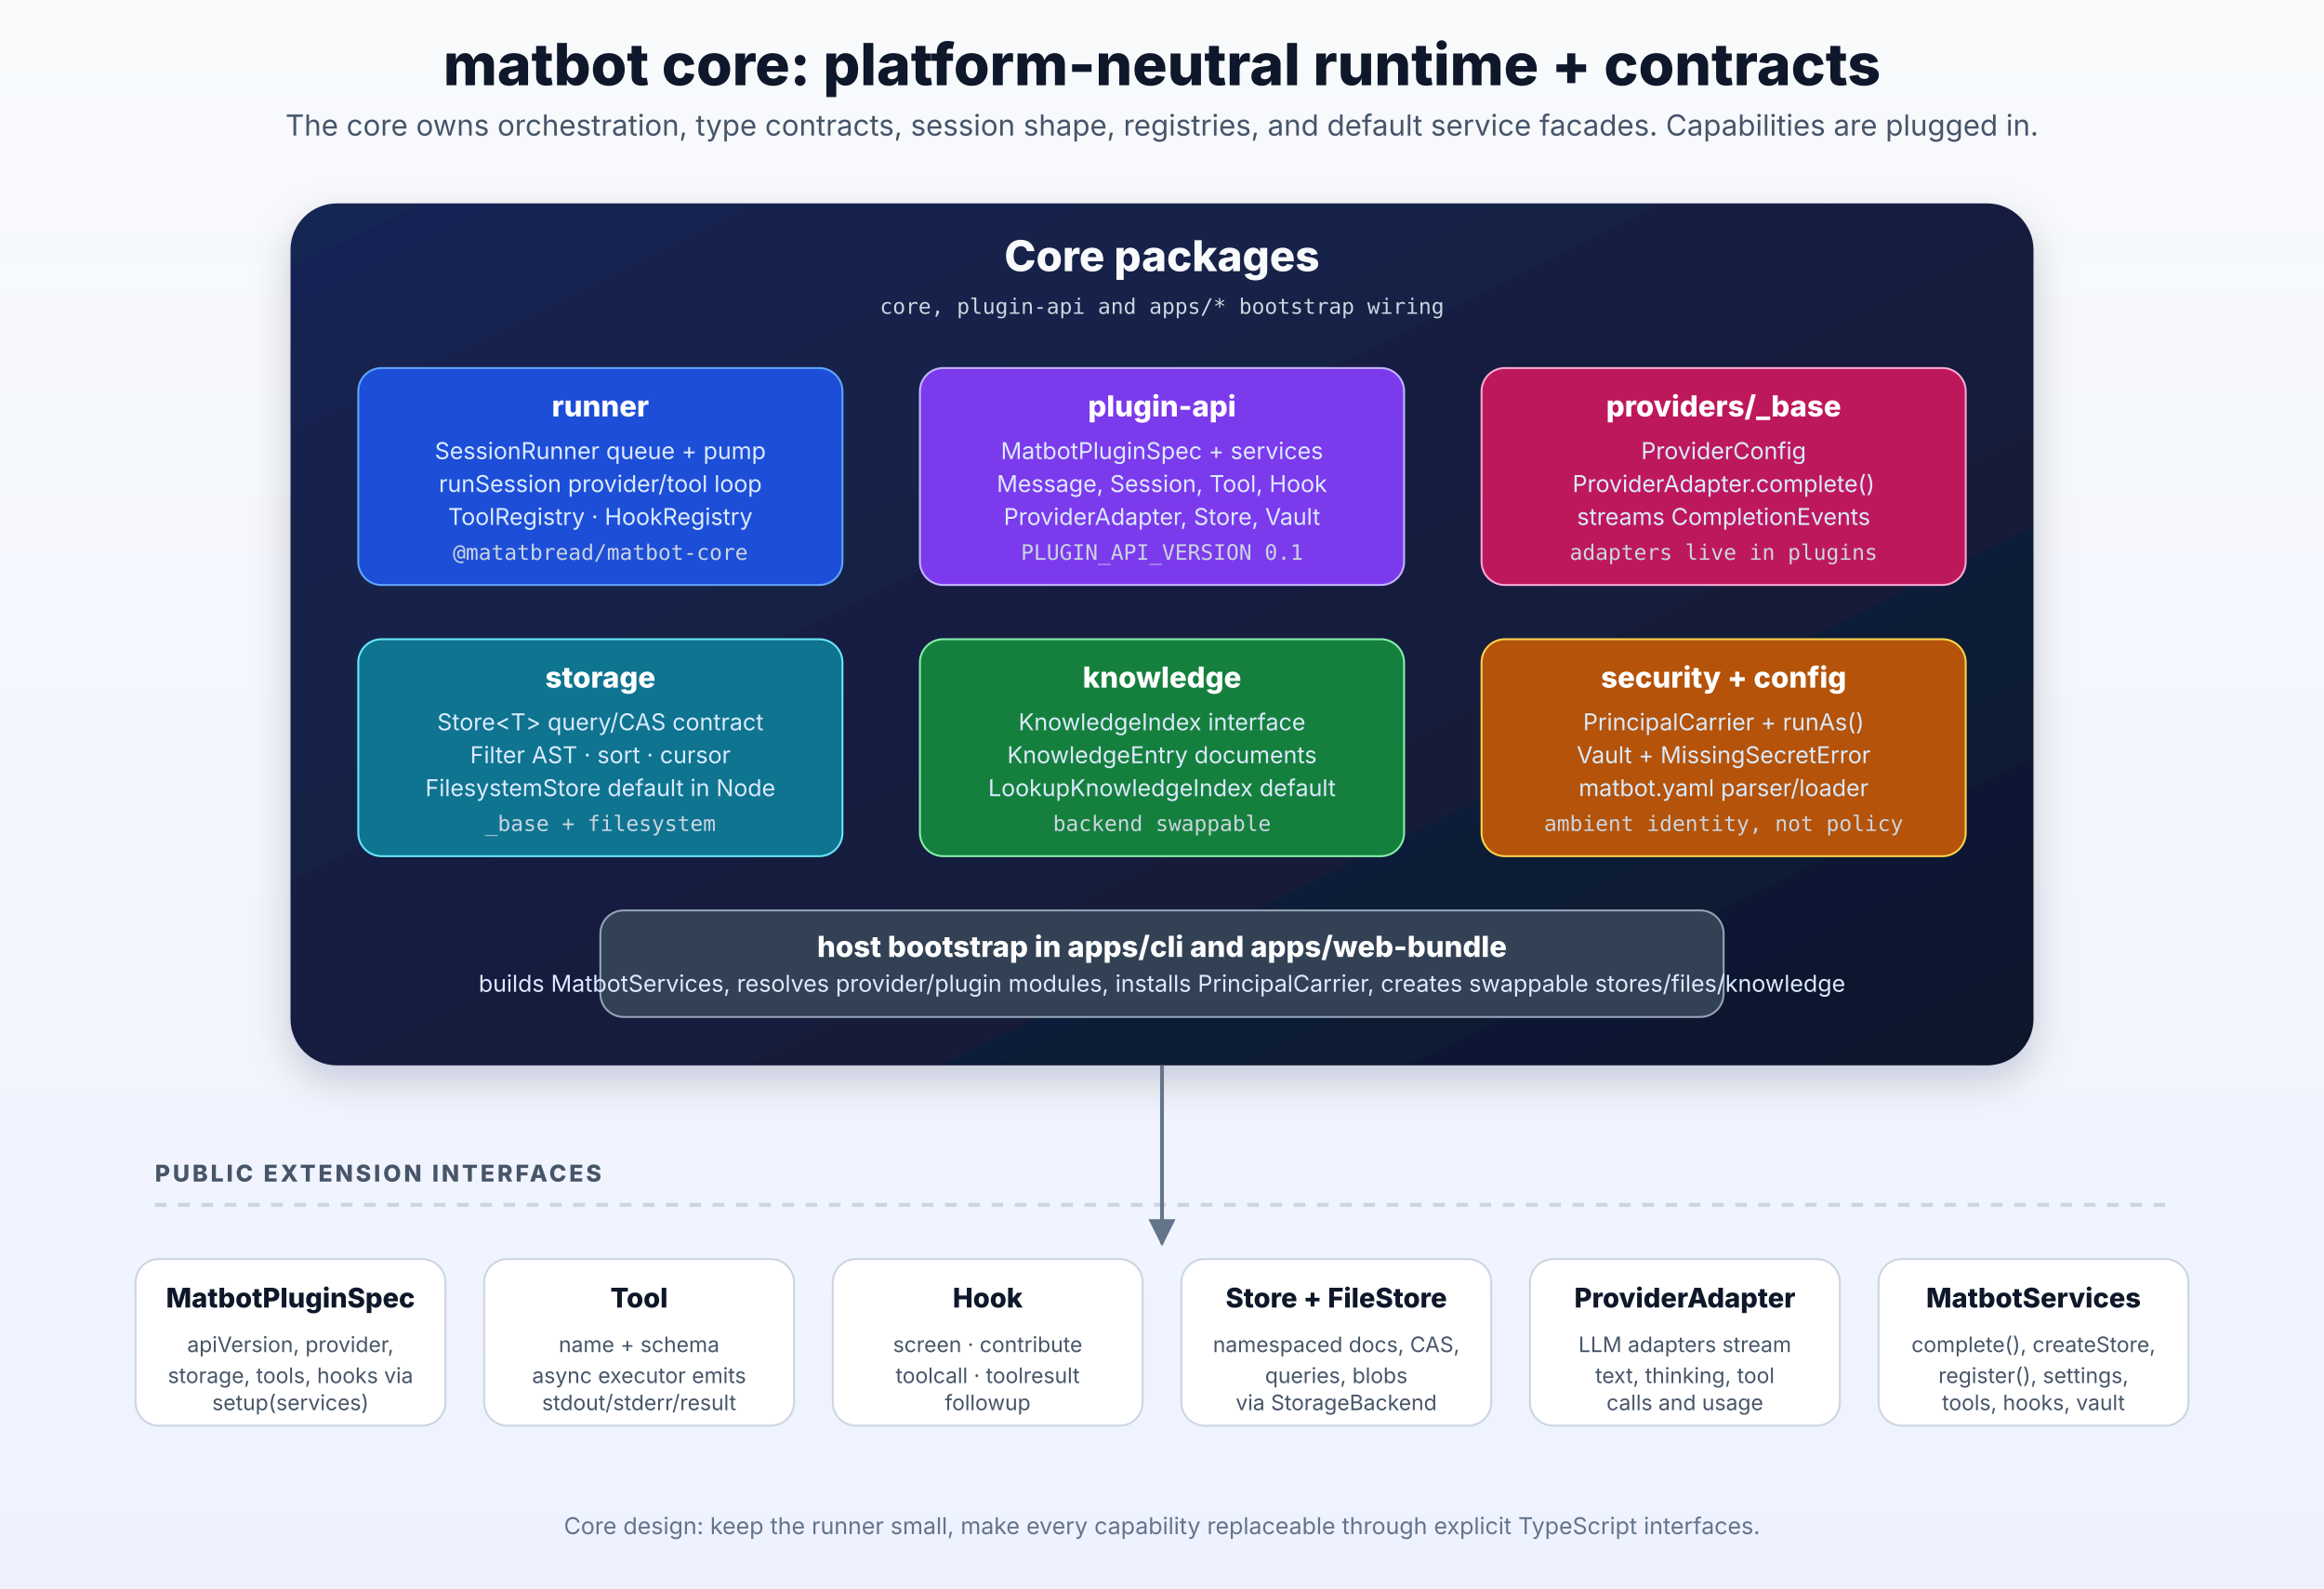
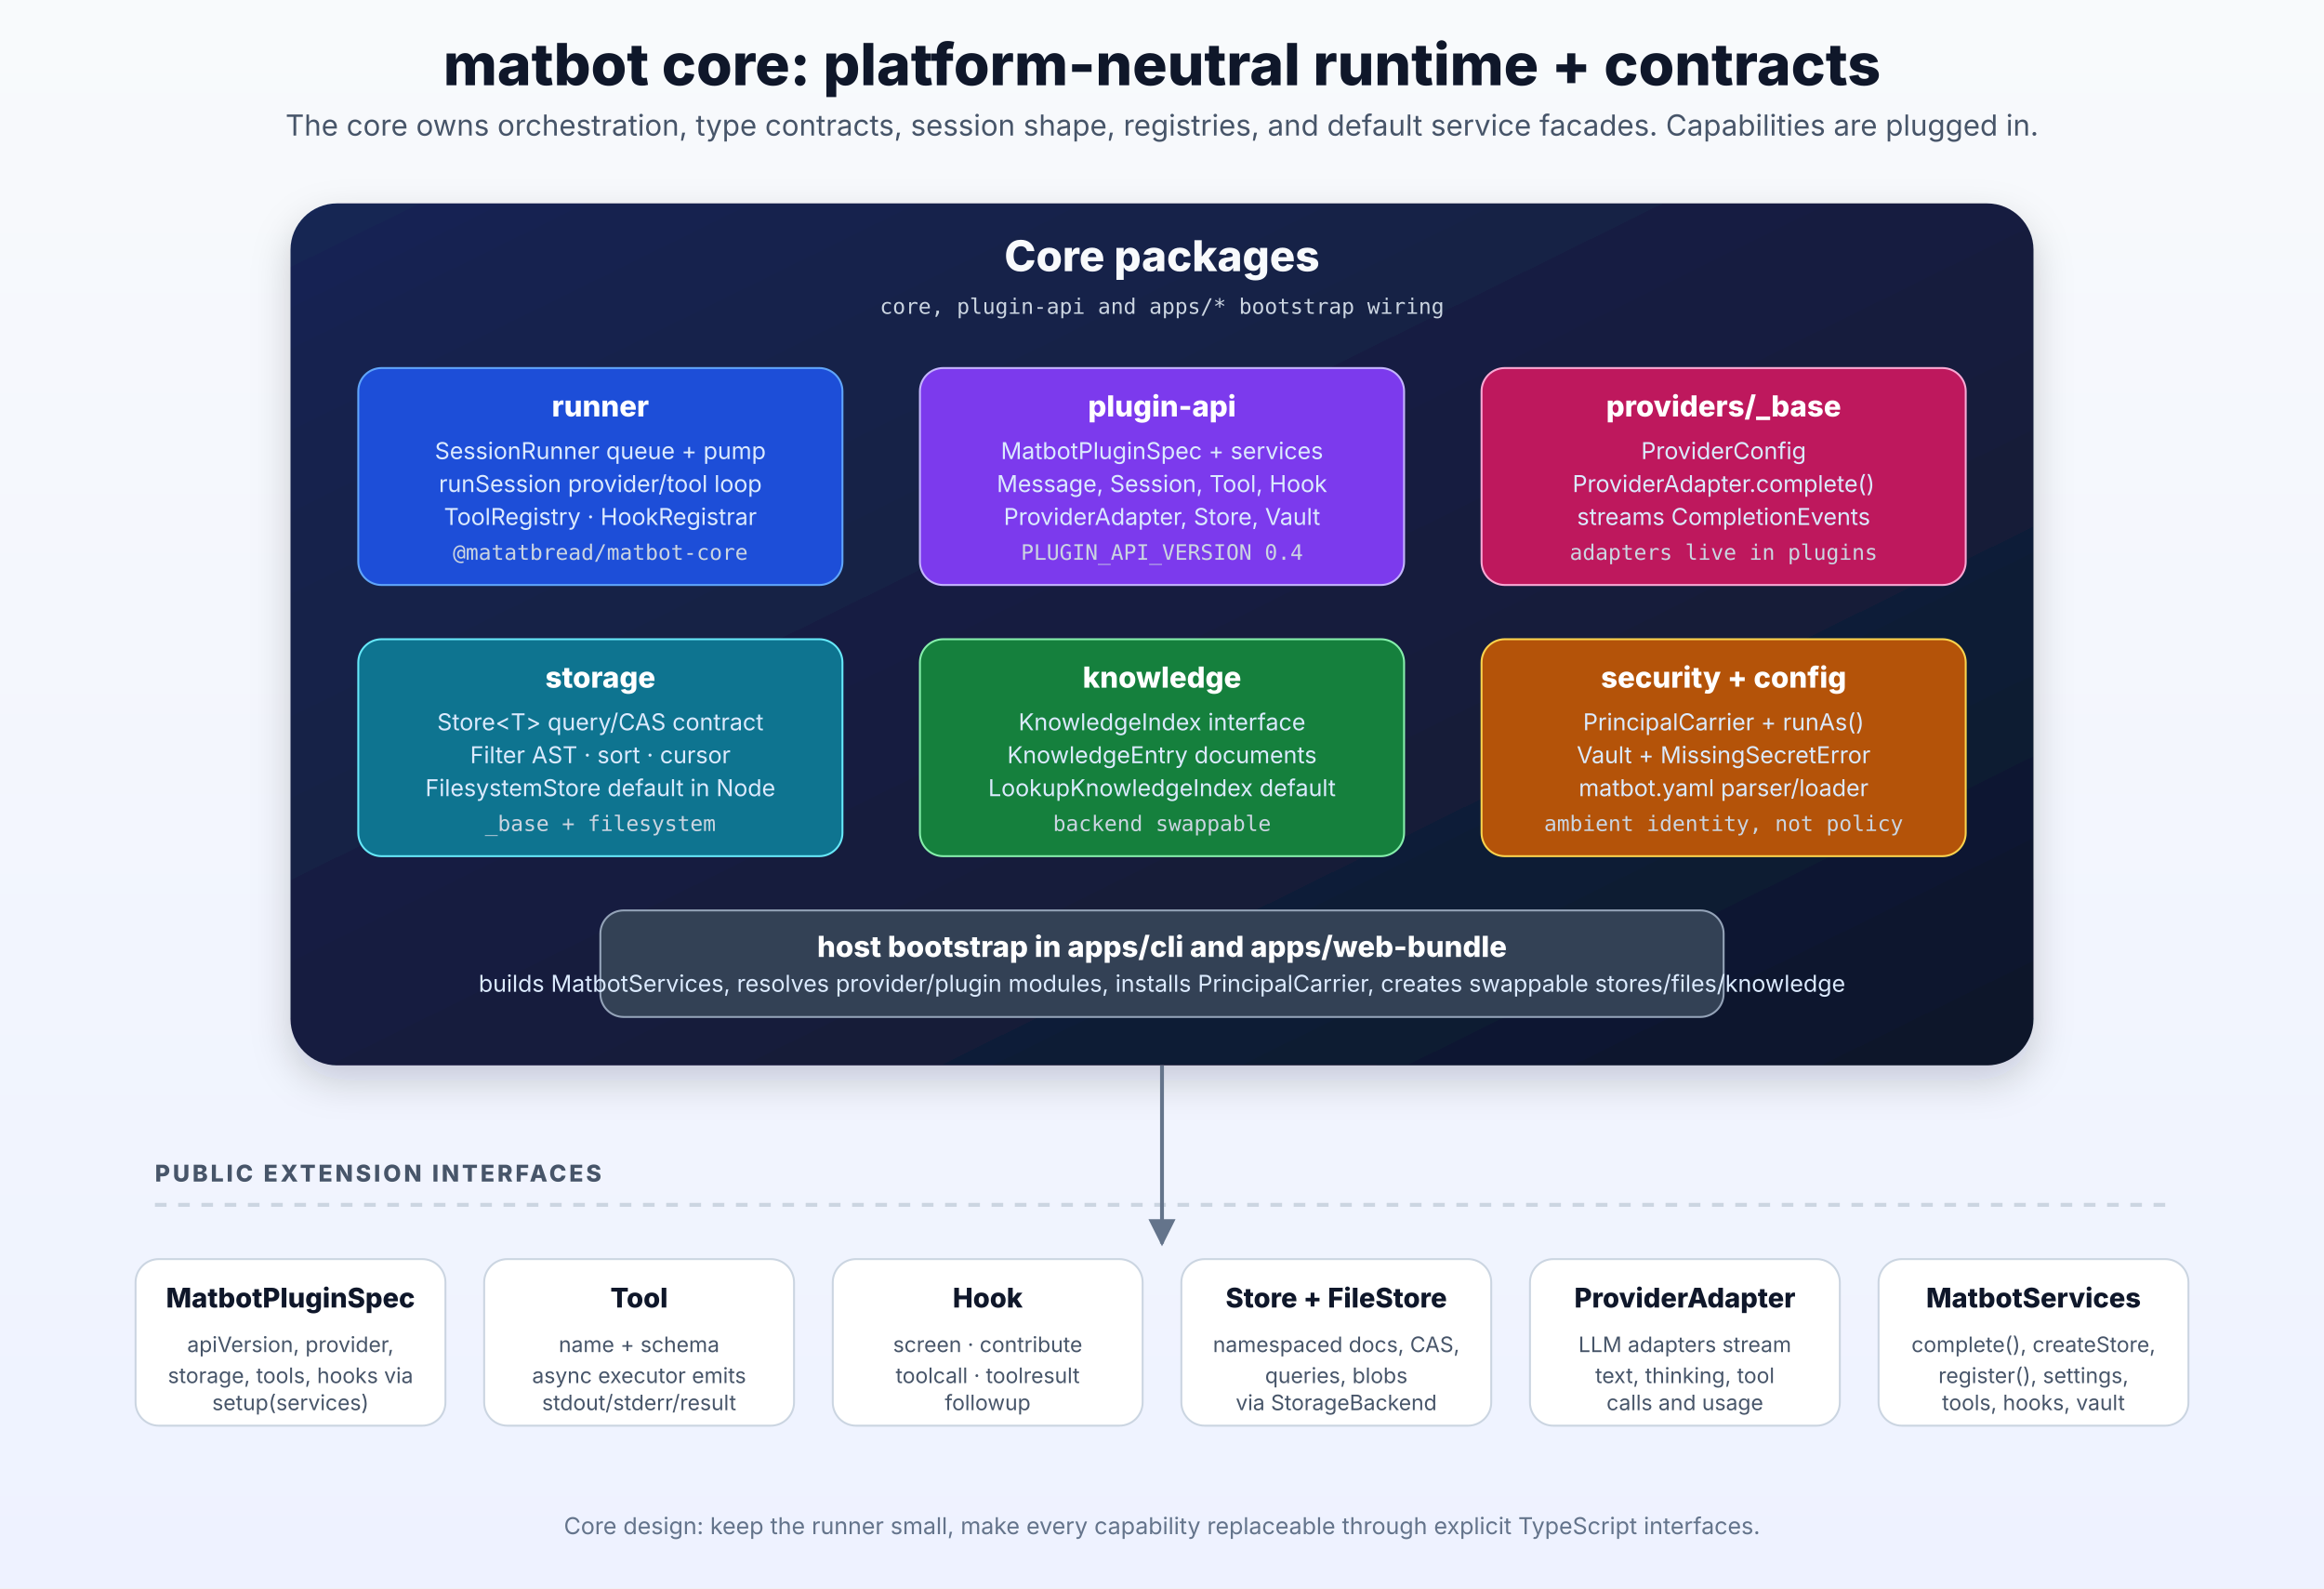
<svg xmlns="http://www.w3.org/2000/svg" viewBox="0 0 1200 820" font-family="Inter, ui-sans-serif, system-ui, -apple-system, Segoe UI, sans-serif">
  <defs>
    <linearGradient id="bg" x1="0" y1="0" x2="0" y2="1">
      <stop offset="0%" stop-color="#f8fafc" />
      <stop offset="100%" stop-color="#eef2ff" />
    </linearGradient>
    <linearGradient id="core" x1="0" y1="0" x2="1" y2="1">
      <stop offset="0%" stop-color="#172554" />
      <stop offset="100%" stop-color="#0f172a" />
    </linearGradient>
    <filter id="shadow" x="-20%" y="-20%" width="140%" height="140%">
      <feDropShadow dx="0" dy="8" stdDeviation="10" flood-color="#0f172a" flood-opacity="0.18" />
    </filter>
    <marker id="arrow" viewBox="0 0 10 10" refX="9" refY="5" markerWidth="7" markerHeight="7" orient="auto-start-reverse">
      <path d="M0,0 L10,5 L0,10 z" fill="#64748b" />
    </marker>
    <style>
      .title{font-size:30px;font-weight:800;fill:#0f172a}.subtitle{font-size:15px;fill:#475569}.small{font-size:12px;fill:#64748b}.tiny{font-size:11px;fill:#94a3b8}.coreTitle{font-size:22px;font-weight:800;fill:#f8fafc}.boxTitle{font-size:15px;font-weight:800;fill:#fff}.boxText{font-size:12px;fill:#dbeafe}.ifaceTitle{font-size:14px;font-weight:800;fill:#0f172a}.ifaceText{font-size:11px;fill:#475569}.label{font-size:12px;font-weight:800;fill:#475569;letter-spacing:1.4px}.pkg{font-size:11px;fill:#cbd5e1;font-family:ui-monospace,SFMono-Regular,Menlo,monospace}.line{stroke:#64748b;stroke-width:2;fill:none;marker-end:url(#arrow)}
    </style>
  </defs>
  <rect width="1200" height="820" fill="url(#bg)" />
  <text x="600" y="44" text-anchor="middle" class="title">matbot core: platform-neutral runtime + contracts</text>
  <text x="600" y="70" text-anchor="middle" class="subtitle">The core owns orchestration, type contracts, session shape, registries, and default service facades. Capabilities are plugged in.</text>
  <rect x="150" y="105" width="900" height="445" rx="24" fill="url(#core)" filter="url(#shadow)" />
  <text x="600" y="140" text-anchor="middle" class="coreTitle">Core packages</text>
  <text x="600" y="162" text-anchor="middle" class="pkg">core, plugin-api and apps/* bootstrap wiring</text>
  <g transform="translate(185,190)">
    <rect width="250" height="112" rx="12" fill="#1d4ed8" stroke="#60a5fa" />
    <text x="125" y="25" text-anchor="middle" class="boxTitle">runner</text>
    <text x="125" y="47" text-anchor="middle" class="boxText">SessionRunner queue + pump</text>
    <text x="125" y="64" text-anchor="middle" class="boxText">runSession provider/tool loop</text>
-     <text x="125" y="81" text-anchor="middle" class="boxText">ToolRegistry · HookRegistry</text>
+     <text x="125" y="81" text-anchor="middle" class="boxText">ToolRegistry · HookRegistrar</text>
    <text x="125" y="99" text-anchor="middle" class="pkg">@matatbread/matbot-core</text>
  </g>
  <g transform="translate(475,190)">
    <rect width="250" height="112" rx="12" fill="#7c3aed" stroke="#c4b5fd" />
    <text x="125" y="25" text-anchor="middle" class="boxTitle">plugin-api</text>
    <text x="125" y="47" text-anchor="middle" class="boxText">MatbotPluginSpec + services</text>
    <text x="125" y="64" text-anchor="middle" class="boxText">Message, Session, Tool, Hook</text>
    <text x="125" y="81" text-anchor="middle" class="boxText">ProviderAdapter, Store, Vault</text>
-     <text x="125" y="99" text-anchor="middle" class="pkg">PLUGIN_API_VERSION 0.1</text>
+     <text x="125" y="99" text-anchor="middle" class="pkg">PLUGIN_API_VERSION 0.4</text>
  </g>
  <g transform="translate(765,190)">
    <rect width="250" height="112" rx="12" fill="#be185d" stroke="#f9a8d4" />
    <text x="125" y="25" text-anchor="middle" class="boxTitle">providers/_base</text>
    <text x="125" y="47" text-anchor="middle" class="boxText">ProviderConfig</text>
    <text x="125" y="64" text-anchor="middle" class="boxText">ProviderAdapter.complete()</text>
    <text x="125" y="81" text-anchor="middle" class="boxText">streams CompletionEvents</text>
    <text x="125" y="99" text-anchor="middle" class="pkg">adapters live in plugins</text>
  </g>
  <g transform="translate(185,330)">
    <rect width="250" height="112" rx="12" fill="#0e7490" stroke="#67e8f9" />
    <text x="125" y="25" text-anchor="middle" class="boxTitle">storage</text>
    <text x="125" y="47" text-anchor="middle" class="boxText">Store&lt;T&gt; query/CAS contract</text>
    <text x="125" y="64" text-anchor="middle" class="boxText">Filter AST · sort · cursor</text>
    <text x="125" y="81" text-anchor="middle" class="boxText">FilesystemStore default in Node</text>
    <text x="125" y="99" text-anchor="middle" class="pkg">_base + filesystem</text>
  </g>
  <g transform="translate(475,330)">
    <rect width="250" height="112" rx="12" fill="#15803d" stroke="#86efac" />
    <text x="125" y="25" text-anchor="middle" class="boxTitle">knowledge</text>
    <text x="125" y="47" text-anchor="middle" class="boxText">KnowledgeIndex interface</text>
    <text x="125" y="64" text-anchor="middle" class="boxText">KnowledgeEntry documents</text>
    <text x="125" y="81" text-anchor="middle" class="boxText">LookupKnowledgeIndex default</text>
    <text x="125" y="99" text-anchor="middle" class="pkg">backend swappable</text>
  </g>
  <g transform="translate(765,330)">
    <rect width="250" height="112" rx="12" fill="#b45309" stroke="#fcd34d" />
    <text x="125" y="25" text-anchor="middle" class="boxTitle">security + config</text>
    <text x="125" y="47" text-anchor="middle" class="boxText">PrincipalCarrier + runAs()</text>
    <text x="125" y="64" text-anchor="middle" class="boxText">Vault + MissingSecretError</text>
    <text x="125" y="81" text-anchor="middle" class="boxText">matbot.yaml parser/loader</text>
    <text x="125" y="99" text-anchor="middle" class="pkg">ambient identity, not policy</text>
  </g>
  <g transform="translate(310,470)">
    <rect width="580" height="55" rx="12" fill="#334155" stroke="#94a3b8" />
    <text x="290" y="24" text-anchor="middle" class="boxTitle">host bootstrap in apps/cli and apps/web-bundle</text>
    <text x="290" y="42" text-anchor="middle" class="boxText">builds MatbotServices, resolves provider/plugin modules, installs PrincipalCarrier, creates swappable stores/files/knowledge</text>
  </g>
  <text x="80" y="610" class="label">PUBLIC EXTENSION INTERFACES</text>
  <line x1="80" y1="622" x2="1120" y2="622" stroke="#cbd5e1" stroke-width="2" stroke-dasharray="6 6" />
  <g transform="translate(70,650)">
    <rect width="160" height="86" rx="12" fill="#fff" stroke="#cbd5e1" />
    <text x="80" y="25" text-anchor="middle" class="ifaceTitle">MatbotPluginSpec</text>
    <text x="80" y="48" text-anchor="middle" class="ifaceText">apiVersion, provider,</text>
    <text x="80" y="64" text-anchor="middle" class="ifaceText">storage, tools, hooks via</text>
    <text x="80" y="78" text-anchor="middle" class="ifaceText">setup(services)</text>
  </g>
  <g transform="translate(250,650)">
    <rect width="160" height="86" rx="12" fill="#fff" stroke="#cbd5e1" />
    <text x="80" y="25" text-anchor="middle" class="ifaceTitle">Tool</text>
    <text x="80" y="48" text-anchor="middle" class="ifaceText">name + schema</text>
    <text x="80" y="64" text-anchor="middle" class="ifaceText">async executor emits</text>
    <text x="80" y="78" text-anchor="middle" class="ifaceText">stdout/stderr/result</text>
  </g>
  <g transform="translate(430,650)">
    <rect width="160" height="86" rx="12" fill="#fff" stroke="#cbd5e1" />
    <text x="80" y="25" text-anchor="middle" class="ifaceTitle">Hook</text>
    <text x="80" y="48" text-anchor="middle" class="ifaceText">screen · contribute</text>
    <text x="80" y="64" text-anchor="middle" class="ifaceText">toolcall · toolresult</text>
    <text x="80" y="78" text-anchor="middle" class="ifaceText">followup</text>
  </g>
  <g transform="translate(610,650)">
    <rect width="160" height="86" rx="12" fill="#fff" stroke="#cbd5e1" />
    <text x="80" y="25" text-anchor="middle" class="ifaceTitle">Store + FileStore</text>
    <text x="80" y="48" text-anchor="middle" class="ifaceText">namespaced docs, CAS,</text>
    <text x="80" y="64" text-anchor="middle" class="ifaceText">queries, blobs</text>
    <text x="80" y="78" text-anchor="middle" class="ifaceText">via StorageBackend</text>
  </g>
  <g transform="translate(790,650)">
    <rect width="160" height="86" rx="12" fill="#fff" stroke="#cbd5e1" />
    <text x="80" y="25" text-anchor="middle" class="ifaceTitle">ProviderAdapter</text>
    <text x="80" y="48" text-anchor="middle" class="ifaceText">LLM adapters stream</text>
    <text x="80" y="64" text-anchor="middle" class="ifaceText">text, thinking, tool</text>
    <text x="80" y="78" text-anchor="middle" class="ifaceText">calls and usage</text>
  </g>
  <g transform="translate(970,650)">
    <rect width="160" height="86" rx="12" fill="#fff" stroke="#cbd5e1" />
    <text x="80" y="25" text-anchor="middle" class="ifaceTitle">MatbotServices</text>
    <text x="80" y="48" text-anchor="middle" class="ifaceText">complete(), createStore,</text>
    <text x="80" y="64" text-anchor="middle" class="ifaceText">register(), settings,</text>
    <text x="80" y="78" text-anchor="middle" class="ifaceText">tools, hooks, vault</text>
  </g>
  <path class="line" d="M600 550 C600 585 600 610 600 642" />
  <text x="600" y="792" text-anchor="middle" class="small">Core design: keep the runner small, make every capability replaceable through explicit TypeScript interfaces.</text>
</svg>
